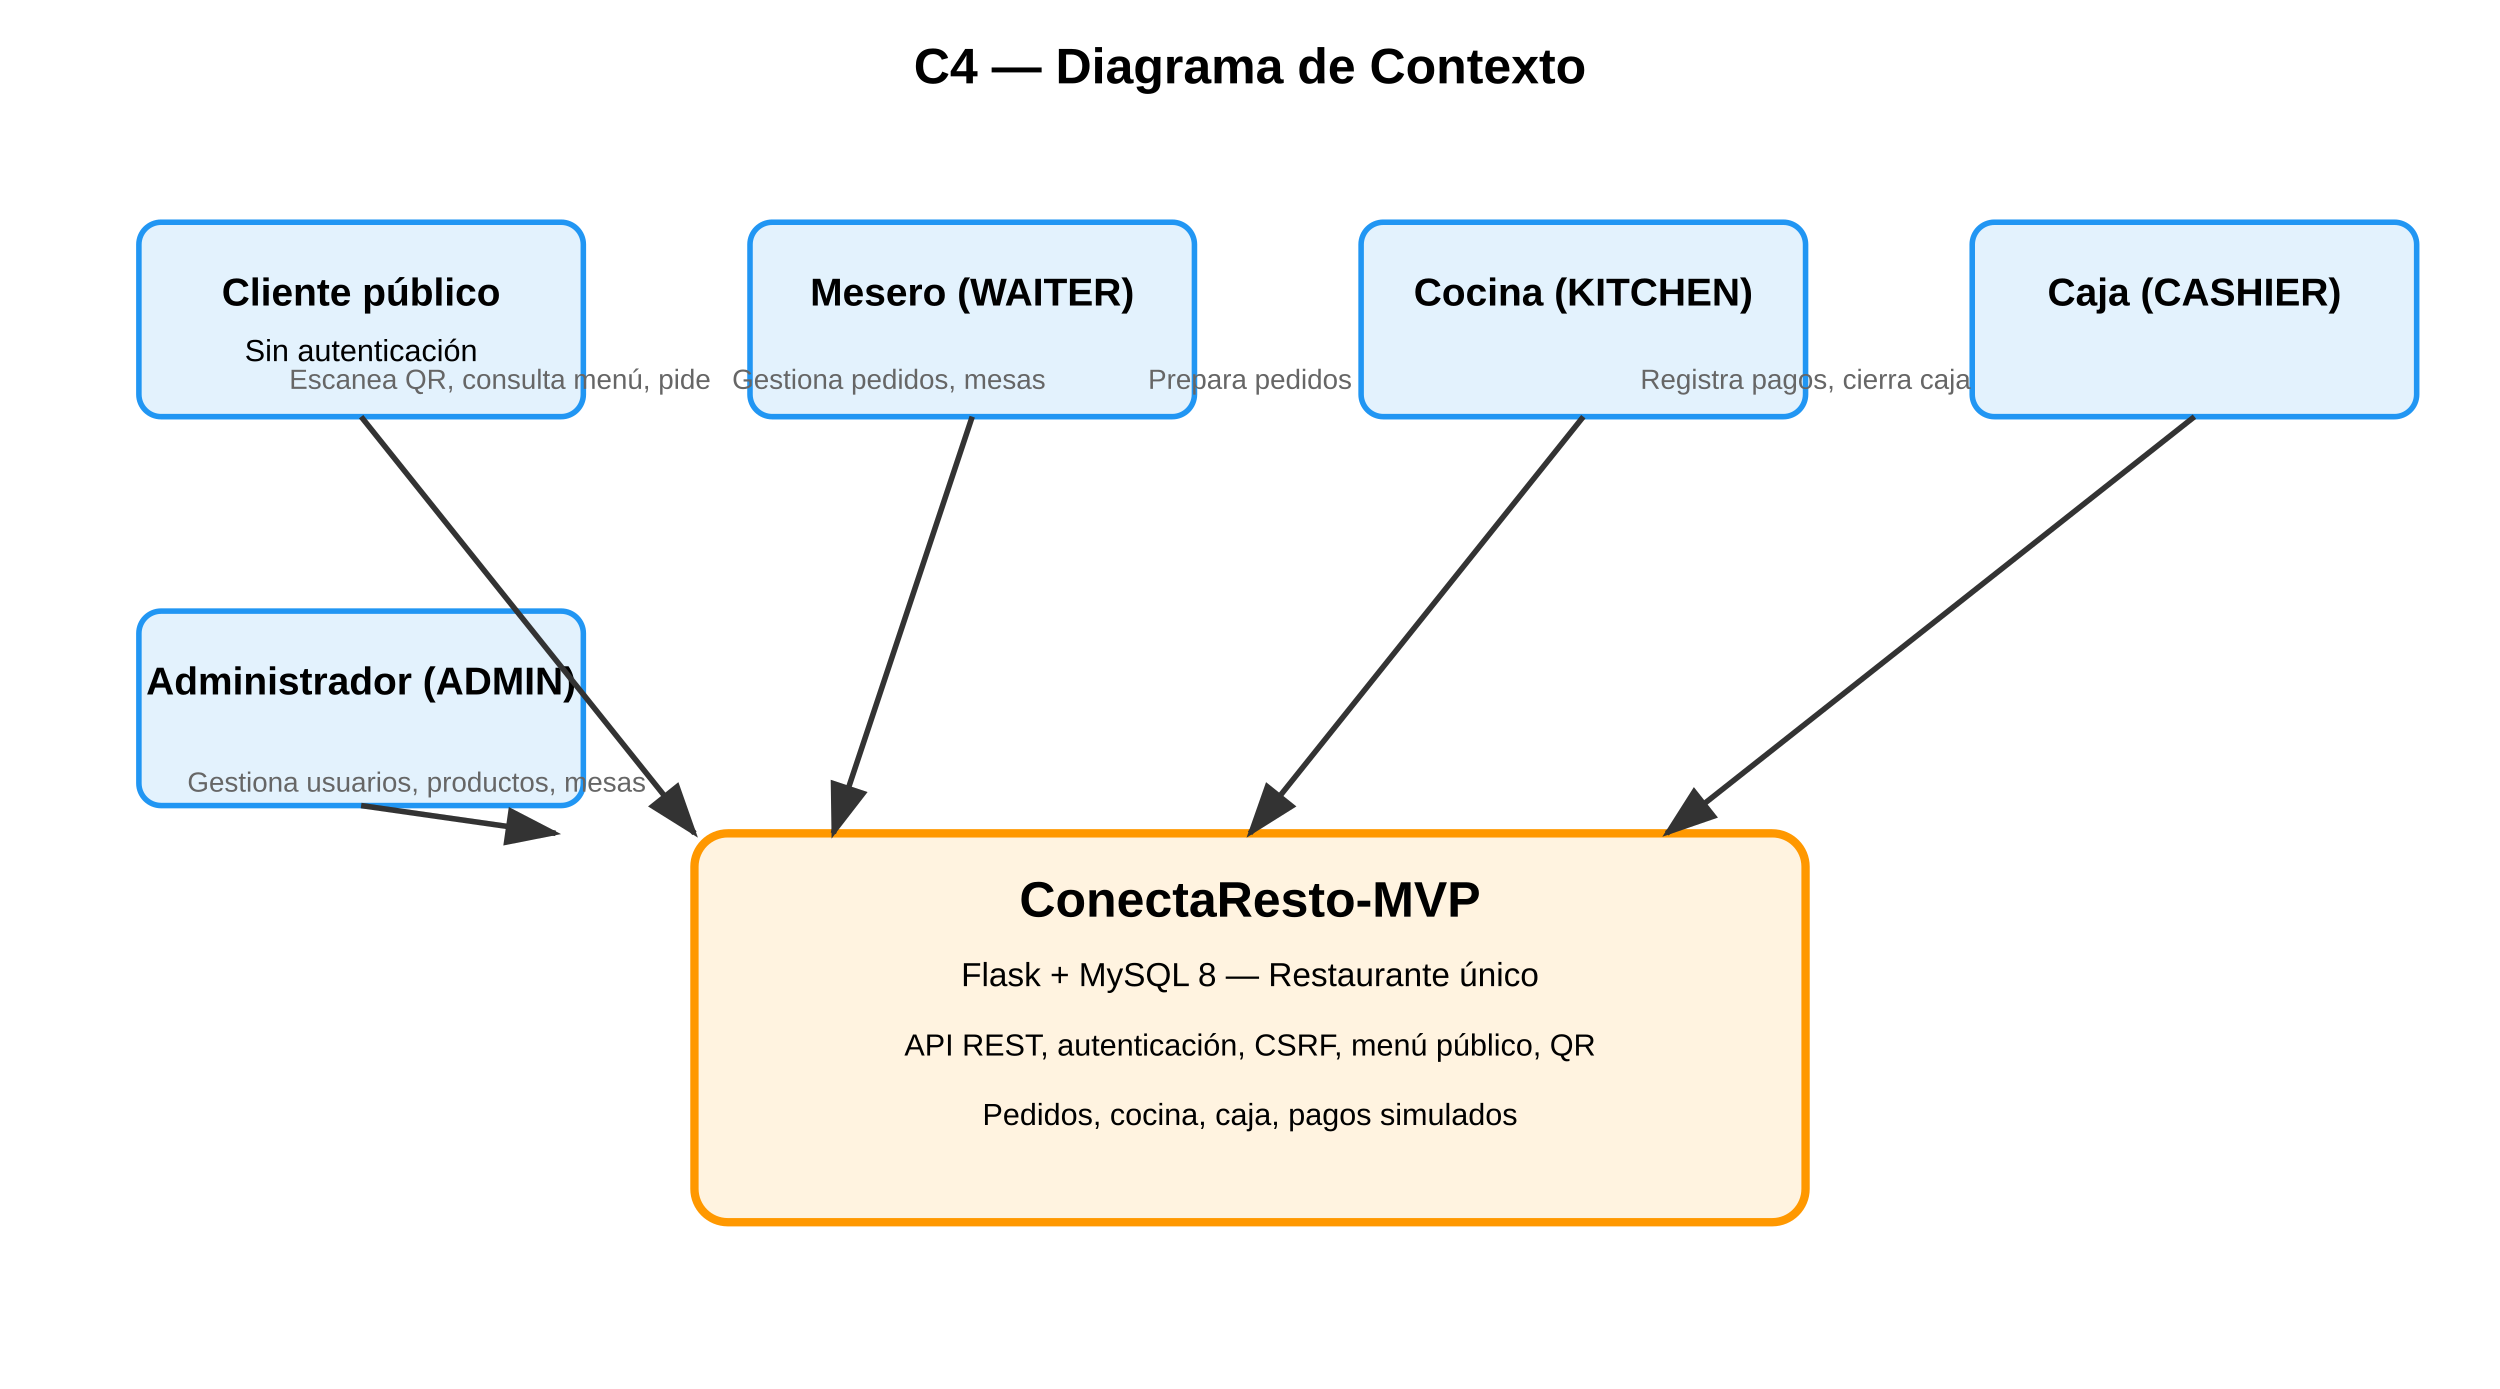
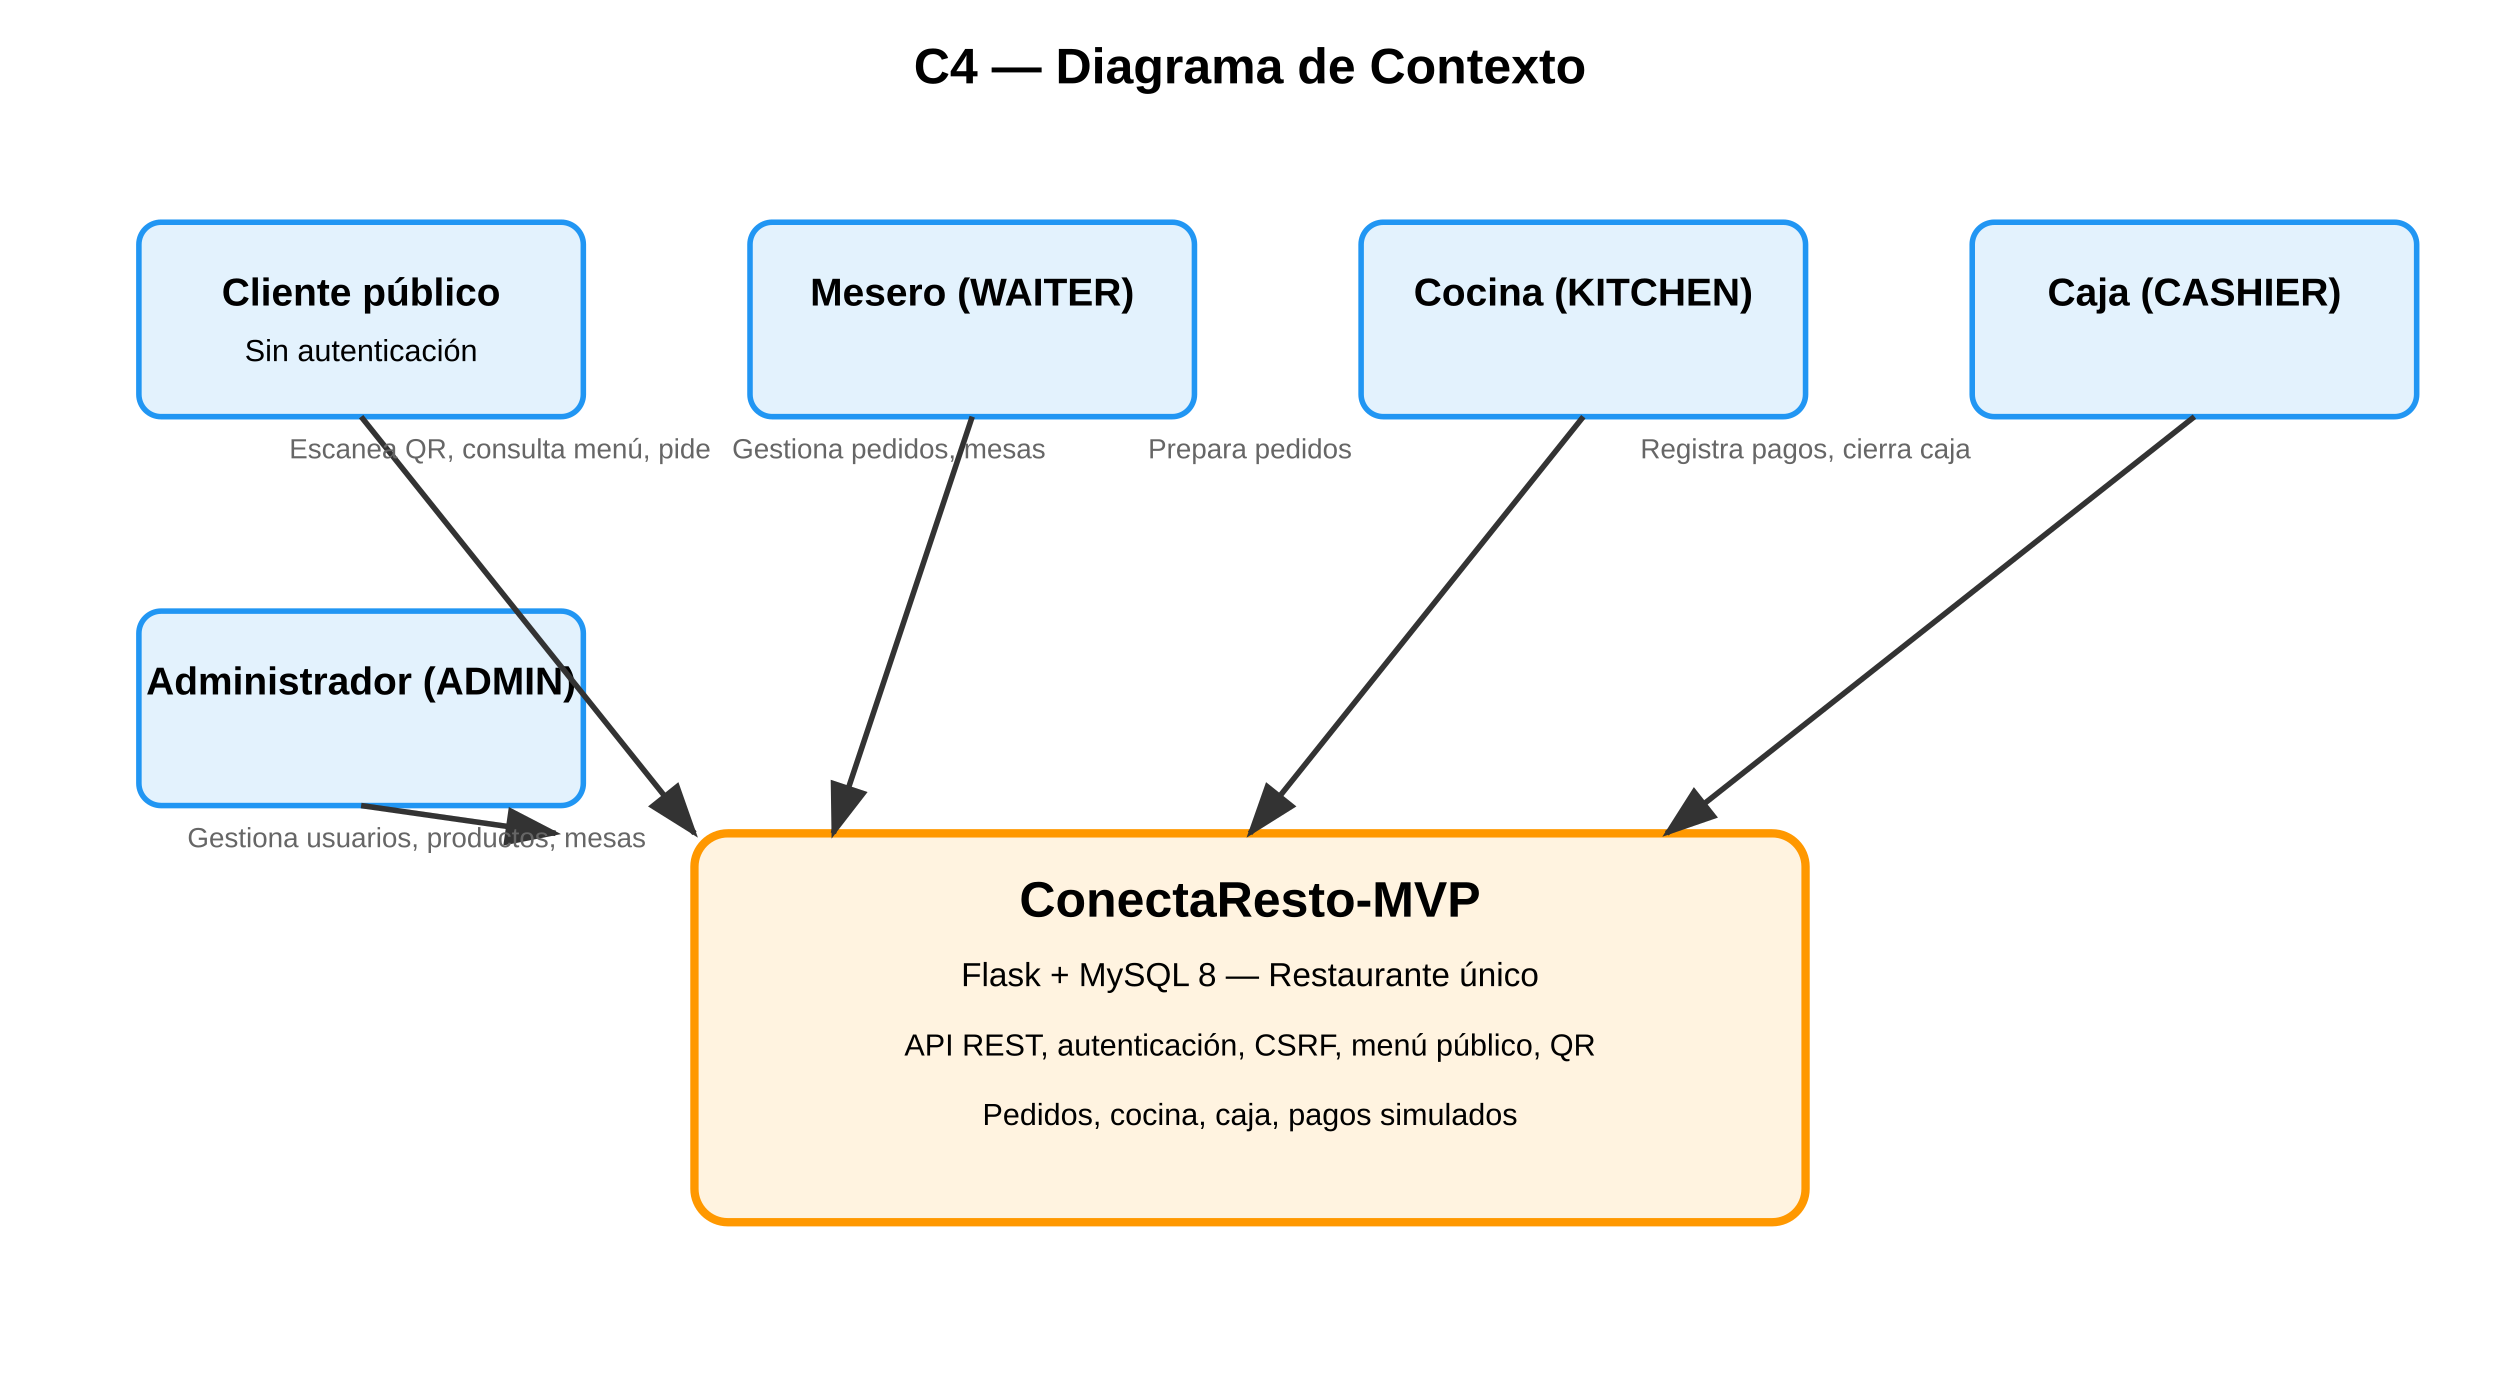
<svg xmlns="http://www.w3.org/2000/svg" width="900" height="500" viewBox="0 0 900 500">
  <defs>
    <marker id="arrow" markerWidth="10" markerHeight="7" refX="9" refY="3.5" orient="auto">
      <polygon points="0 0, 10 3.5, 0 7" fill="#333333" />
    </marker>
  </defs>
  <text x="450" y="30" font-family="Arial" font-size="18" font-weight="bold" text-anchor="middle">C4 — Diagrama de Contexto</text>
  <rect x="50" y="80" width="160" height="70" fill="#e3f2fd" stroke="#2196f3" stroke-width="2" rx="8" />
  <text x="130" y="110" font-family="Arial" font-size="14" font-weight="bold" text-anchor="middle">Cliente público</text>
  <text x="130" y="130" font-family="Arial" font-size="11" text-anchor="middle">Sin autenticación</text>
  <rect x="270" y="80" width="160" height="70" fill="#e3f2fd" stroke="#2196f3" stroke-width="2" rx="8" />
  <text x="350" y="110" font-family="Arial" font-size="14" font-weight="bold" text-anchor="middle">Mesero (WAITER)</text>
  <rect x="490" y="80" width="160" height="70" fill="#e3f2fd" stroke="#2196f3" stroke-width="2" rx="8" />
  <text x="570" y="110" font-family="Arial" font-size="14" font-weight="bold" text-anchor="middle">Cocina (KITCHEN)</text>
  <rect x="710" y="80" width="160" height="70" fill="#e3f2fd" stroke="#2196f3" stroke-width="2" rx="8" />
  <text x="790" y="110" font-family="Arial" font-size="14" font-weight="bold" text-anchor="middle">Caja (CASHIER)</text>
  <rect x="50" y="220" width="160" height="70" fill="#e3f2fd" stroke="#2196f3" stroke-width="2" rx="8" />
  <text x="130" y="250" font-family="Arial" font-size="14" font-weight="bold" text-anchor="middle">Administrador (ADMIN)</text>
  <rect x="250" y="300" width="400" height="140" fill="#fff3e0" stroke="#ff9800" stroke-width="3" rx="12" />
  <text x="450" y="330" font-family="Arial" font-size="18" font-weight="bold" text-anchor="middle">ConectaResto-MVP</text>
  <text x="450" y="355" font-family="Arial" font-size="12" text-anchor="middle">Flask + MySQL 8 — Restaurante único</text>
  <text x="450" y="380" font-family="Arial" font-size="11" text-anchor="middle">API REST, autenticación, CSRF, menú público, QR</text>
  <text x="450" y="405" font-family="Arial" font-size="11" text-anchor="middle">Pedidos, cocina, caja, pagos simulados</text>
  <line x1="130" y1="150" x2="250" y2="300" stroke="#333333" stroke-width="2" marker-end="url(#arrow)" />
  <line x1="350" y1="150" x2="300" y2="300" stroke="#333333" stroke-width="2" marker-end="url(#arrow)" />
  <line x1="570" y1="150" x2="450" y2="300" stroke="#333333" stroke-width="2" marker-end="url(#arrow)" />
  <line x1="790" y1="150" x2="600" y2="300" stroke="#333333" stroke-width="2" marker-end="url(#arrow)" />
  <line x1="130" y1="290" x2="200" y2="300" stroke="#333333" stroke-width="2" marker-end="url(#arrow)" />
-   <text x="180" y="140" font-family="Arial" font-size="10" fill="#666666" text-anchor="middle">Escanea QR, consulta menú, pide</text>
-   <text x="320" y="140" font-family="Arial" font-size="10" fill="#666666" text-anchor="middle">Gestiona pedidos, mesas</text>
-   <text x="450" y="140" font-family="Arial" font-size="10" fill="#666666" text-anchor="middle">Prepara pedidos</text>
-   <text x="650" y="140" font-family="Arial" font-size="10" fill="#666666" text-anchor="middle">Registra pagos, cierra caja</text>
-   <text x="150" y="285" font-family="Arial" font-size="10" fill="#666666" text-anchor="middle">Gestiona usuarios, productos, mesas</text>
+   <text x="180" y="165" font-family="Arial" font-size="10" fill="#666666" text-anchor="middle">Escanea QR, consulta menú, pide</text>
+   <text x="320" y="165" font-family="Arial" font-size="10" fill="#666666" text-anchor="middle">Gestiona pedidos, mesas</text>
+   <text x="450" y="165" font-family="Arial" font-size="10" fill="#666666" text-anchor="middle">Prepara pedidos</text>
+   <text x="650" y="165" font-family="Arial" font-size="10" fill="#666666" text-anchor="middle">Registra pagos, cierra caja</text>
+   <text x="150" y="305" font-family="Arial" font-size="10" fill="#666666" text-anchor="middle">Gestiona usuarios, productos, mesas</text>
</svg>
